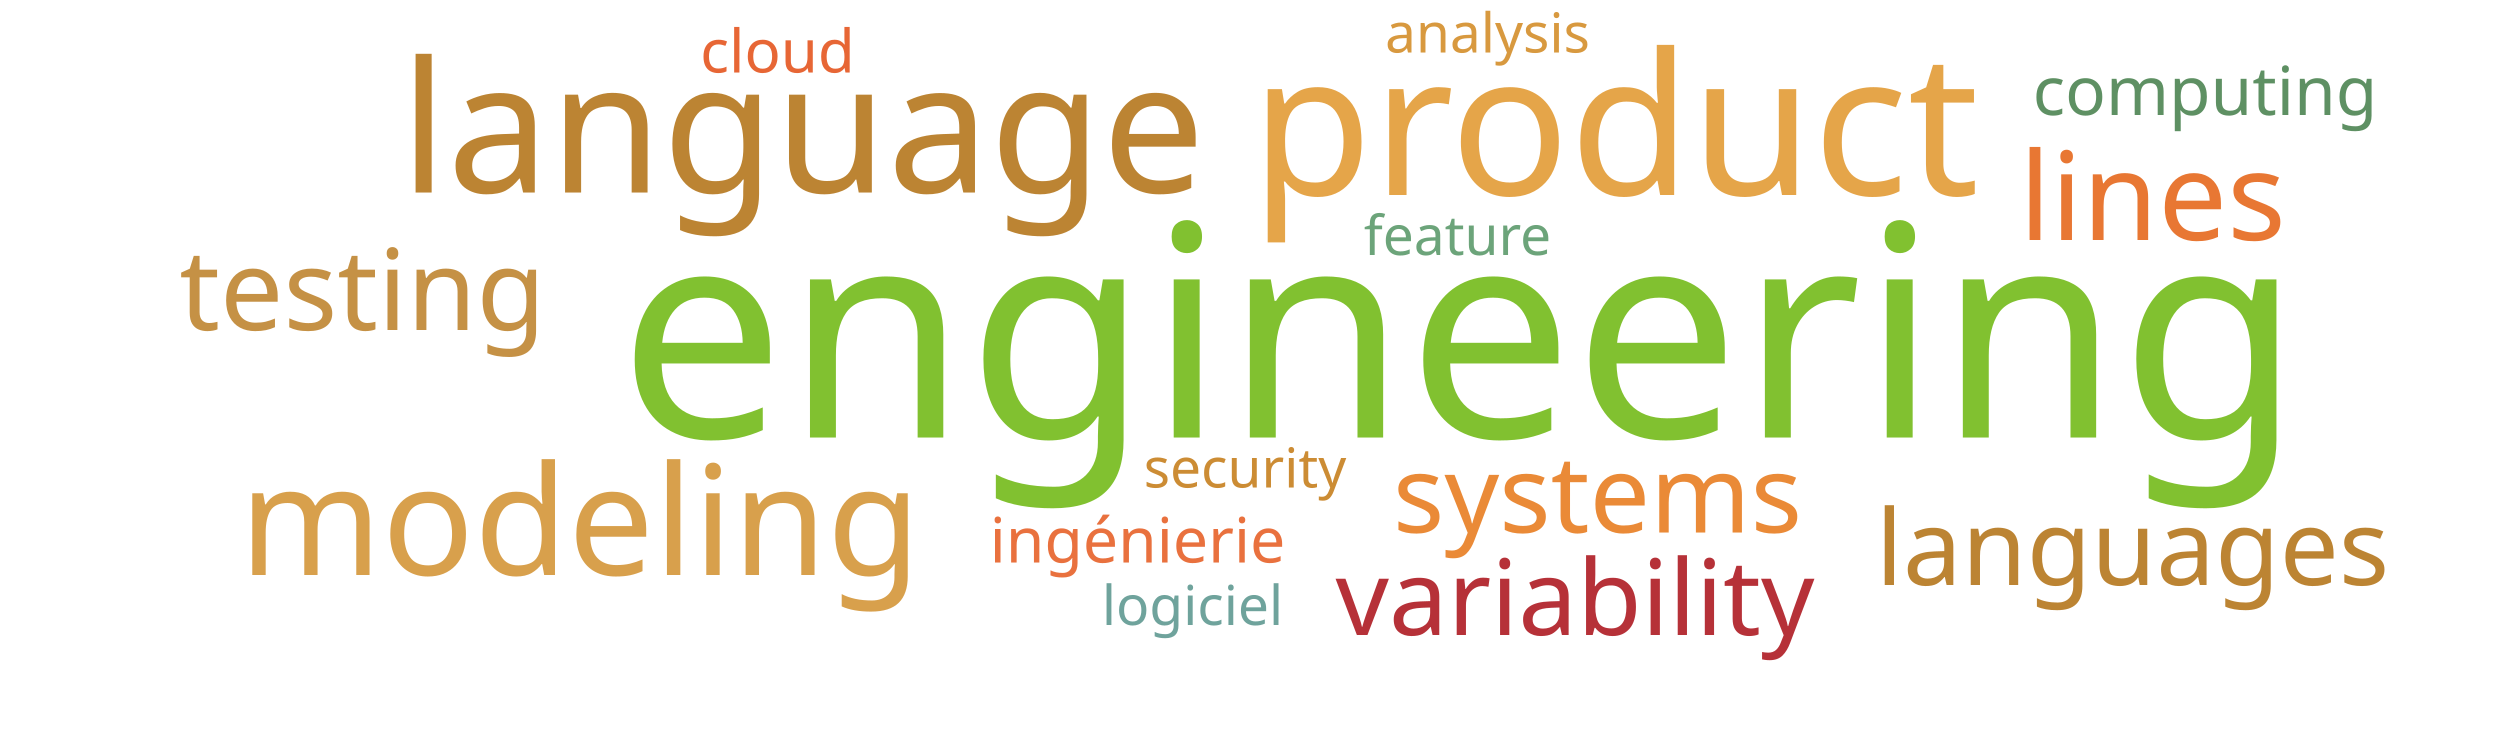
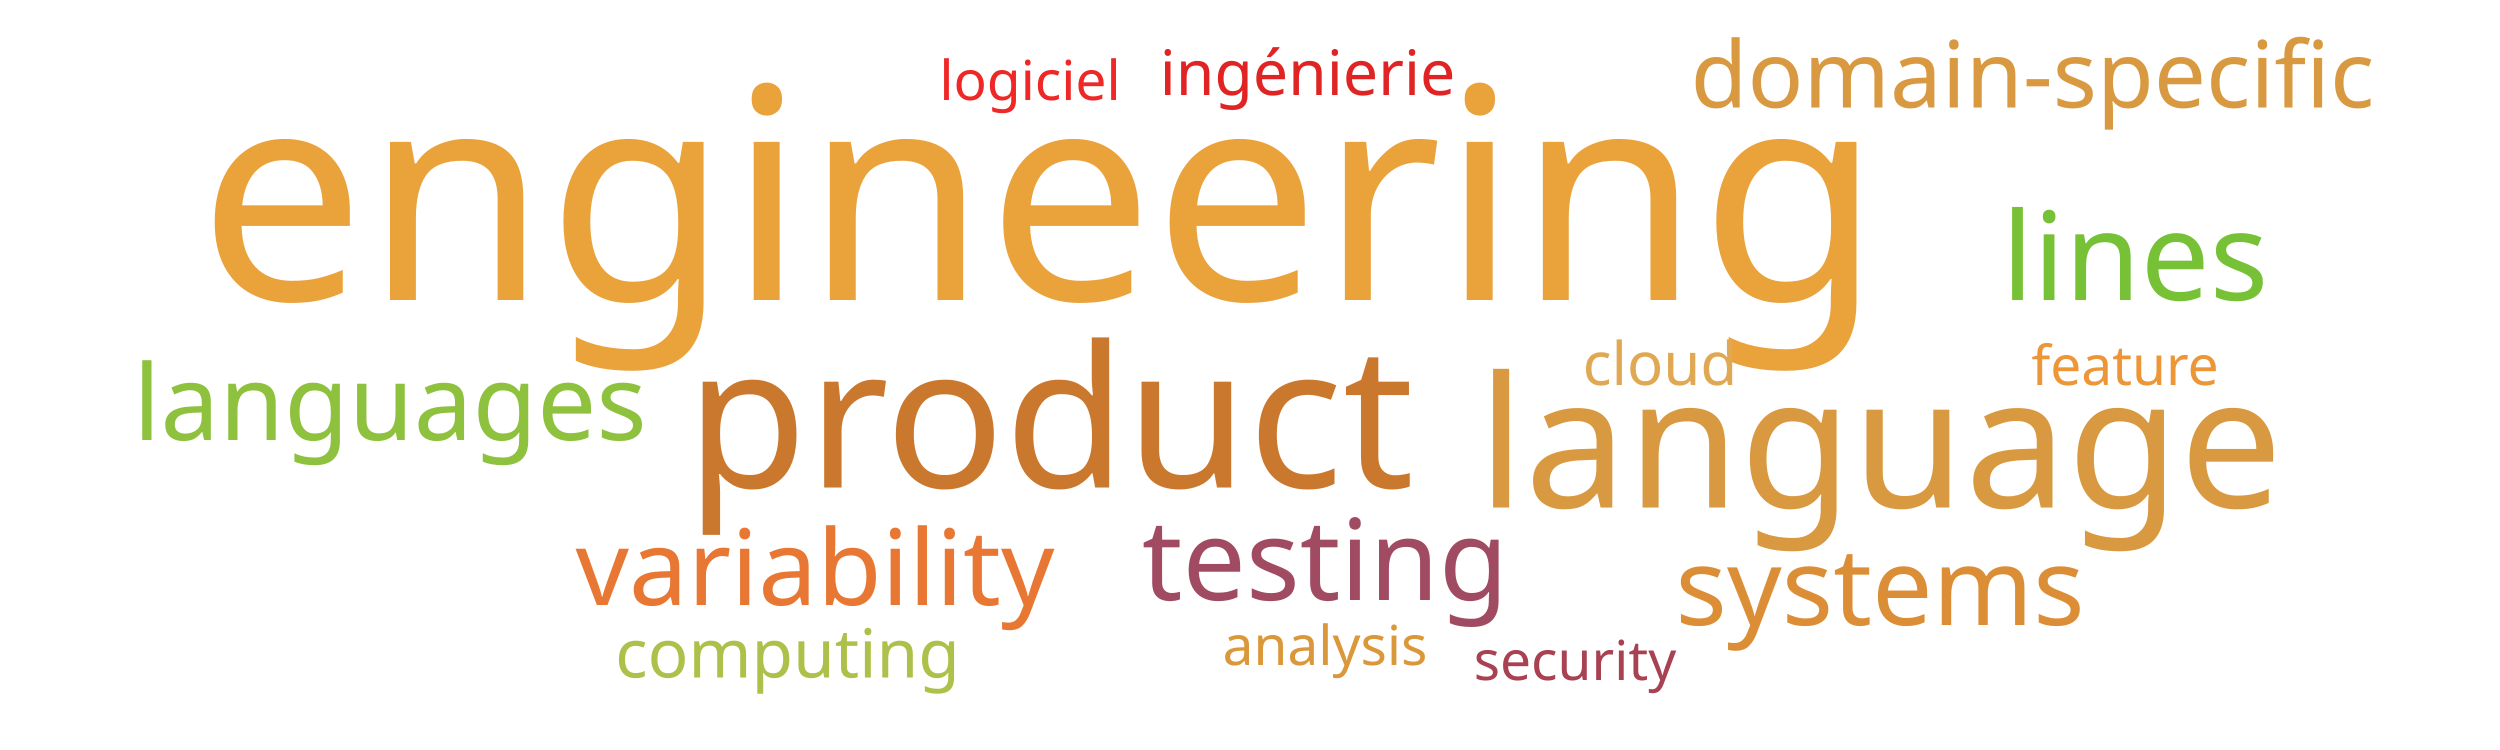
<svg xmlns="http://www.w3.org/2000/svg" width="1000" height="300">
  <g transform="translate(500, 150)">
-     <text text-anchor="middle" style="font-family: Impact; font-size: 118px; fill: #81c130" transform="translate(84,25)rotate(0)">engineering</text>
-     <text text-anchor="middle" style="font-family: Impact; font-size: 79px; fill: #e5a549" transform="translate(146,-72)rotate(0)">product</text>
-     <text text-anchor="middle" style="font-family: Impact; font-size: 73px; fill: #bc8433" transform="translate(-179,-73)rotate(0)">language</text>
-     <text text-anchor="middle" style="font-family: Impact; font-size: 61px; fill: #d8a04c" transform="translate(-268,80)rotate(0)">modeling</text>
-     <text text-anchor="middle" style="font-family: Impact; font-size: 49px; fill: #e87733" transform="translate(361,-54)rotate(0)">lines</text>
-     <text text-anchor="middle" style="font-family: Impact; font-size: 45px; fill: #c59145" transform="translate(-355,-18)rotate(0)">testing</text>
-     <text text-anchor="middle" style="font-family: Impact; font-size: 43px; fill: #ea8a37" transform="translate(139,63)rotate(0)">systems</text>
-     <text text-anchor="middle" style="font-family: Impact; font-size: 42px; fill: #b63138" transform="translate(130,104)rotate(0)">variability</text>
-     <text text-anchor="middle" style="font-family: Impact; font-size: 42px; fill: #bc8433" transform="translate(353,84)rotate(0)">languages</text>
-     <text text-anchor="middle" style="font-family: Impact; font-size: 27px; fill: #5e9063" transform="translate(382,-104)rotate(0)">computing</text>
-     <text text-anchor="middle" style="font-family: Impact; font-size: 25px; fill: #e9713e" transform="translate(-45,75)rotate(0)">ingénierie</text>
-     <text text-anchor="middle" style="font-family: Impact; font-size: 24px; fill: #e76635" transform="translate(-189,-121)rotate(0)">cloud</text>
-     <text text-anchor="middle" style="font-family: Impact; font-size: 22px; fill: #6fa39c" transform="translate(-23,100)rotate(0)">logiciel</text>
-     <text text-anchor="middle" style="font-family: Impact; font-size: 22px; fill: #6ca47a" transform="translate(83,-48)rotate(0)">feature</text>
-     <text text-anchor="middle" style="font-family: Impact; font-size: 22px; fill: #d8993f" transform="translate(95,-129)rotate(0)">analysis</text>
-     <text text-anchor="middle" style="font-family: Impact; font-size: 22px; fill: #cc8c34" transform="translate(-2,45)rotate(0)">security</text>
+     <text text-anchor="middle" style="font-family: Impact; font-size: 118px; fill: #eaa23b" transform="translate(-84,-30)rotate(0)">engineering</text>
+     <text text-anchor="middle" style="font-family: Impact; font-size: 79px; fill: #cb782f" transform="translate(-80,45)rotate(0)">product</text>
+     <text text-anchor="middle" style="font-family: Impact; font-size: 73px; fill: #d89940" transform="translate(252,53)rotate(0)">language</text>
+     <text text-anchor="middle" style="font-family: Impact; font-size: 49px; fill: #76c135" transform="translate(354,-30)rotate(0)">lines</text>
+     <text text-anchor="middle" style="font-family: Impact; font-size: 45px; fill: #a04b62" transform="translate(30,90)rotate(0)">testing</text>
+     <text text-anchor="middle" style="font-family: Impact; font-size: 43px; fill: #dc8e37" transform="translate(252,100)rotate(0)">systems</text>
+     <text text-anchor="middle" style="font-family: Impact; font-size: 42px; fill: #e87733" transform="translate(-174,92)rotate(0)">variability</text>
+     <text text-anchor="middle" style="font-family: Impact; font-size: 42px; fill: #8ec23e" transform="translate(-344,26)rotate(0)">languages</text>
+     <text text-anchor="middle" style="font-family: Impact; font-size: 37px; fill: #d89940" transform="translate(313,-107)rotate(0)">domain-specific</text>
+     <text text-anchor="middle" style="font-family: Impact; font-size: 27px; fill: #adc14a" transform="translate(-185,121)rotate(0)">computing</text>
+     <text text-anchor="middle" style="font-family: Impact; font-size: 25px; fill: #e02424" transform="translate(23,-112)rotate(0)">ingénierie</text>
+     <text text-anchor="middle" style="font-family: Impact; font-size: 24px; fill: #e1a853" transform="translate(164,4)rotate(0)">cloud</text>
+     <text text-anchor="middle" style="font-family: Impact; font-size: 22px; fill: #ef2727" transform="translate(-88,-110)rotate(0)">logiciel</text>
+     <text text-anchor="middle" style="font-family: Impact; font-size: 22px; fill: #ec9637" transform="translate(350,4)rotate(0)">feature</text>
+     <text text-anchor="middle" style="font-family: Impact; font-size: 22px; fill: #da983a" transform="translate(30,116)rotate(0)">analysis</text>
+     <text text-anchor="middle" style="font-family: Impact; font-size: 22px; fill: #a84152" transform="translate(130,122)rotate(0)">security</text>
  </g>
</svg>
